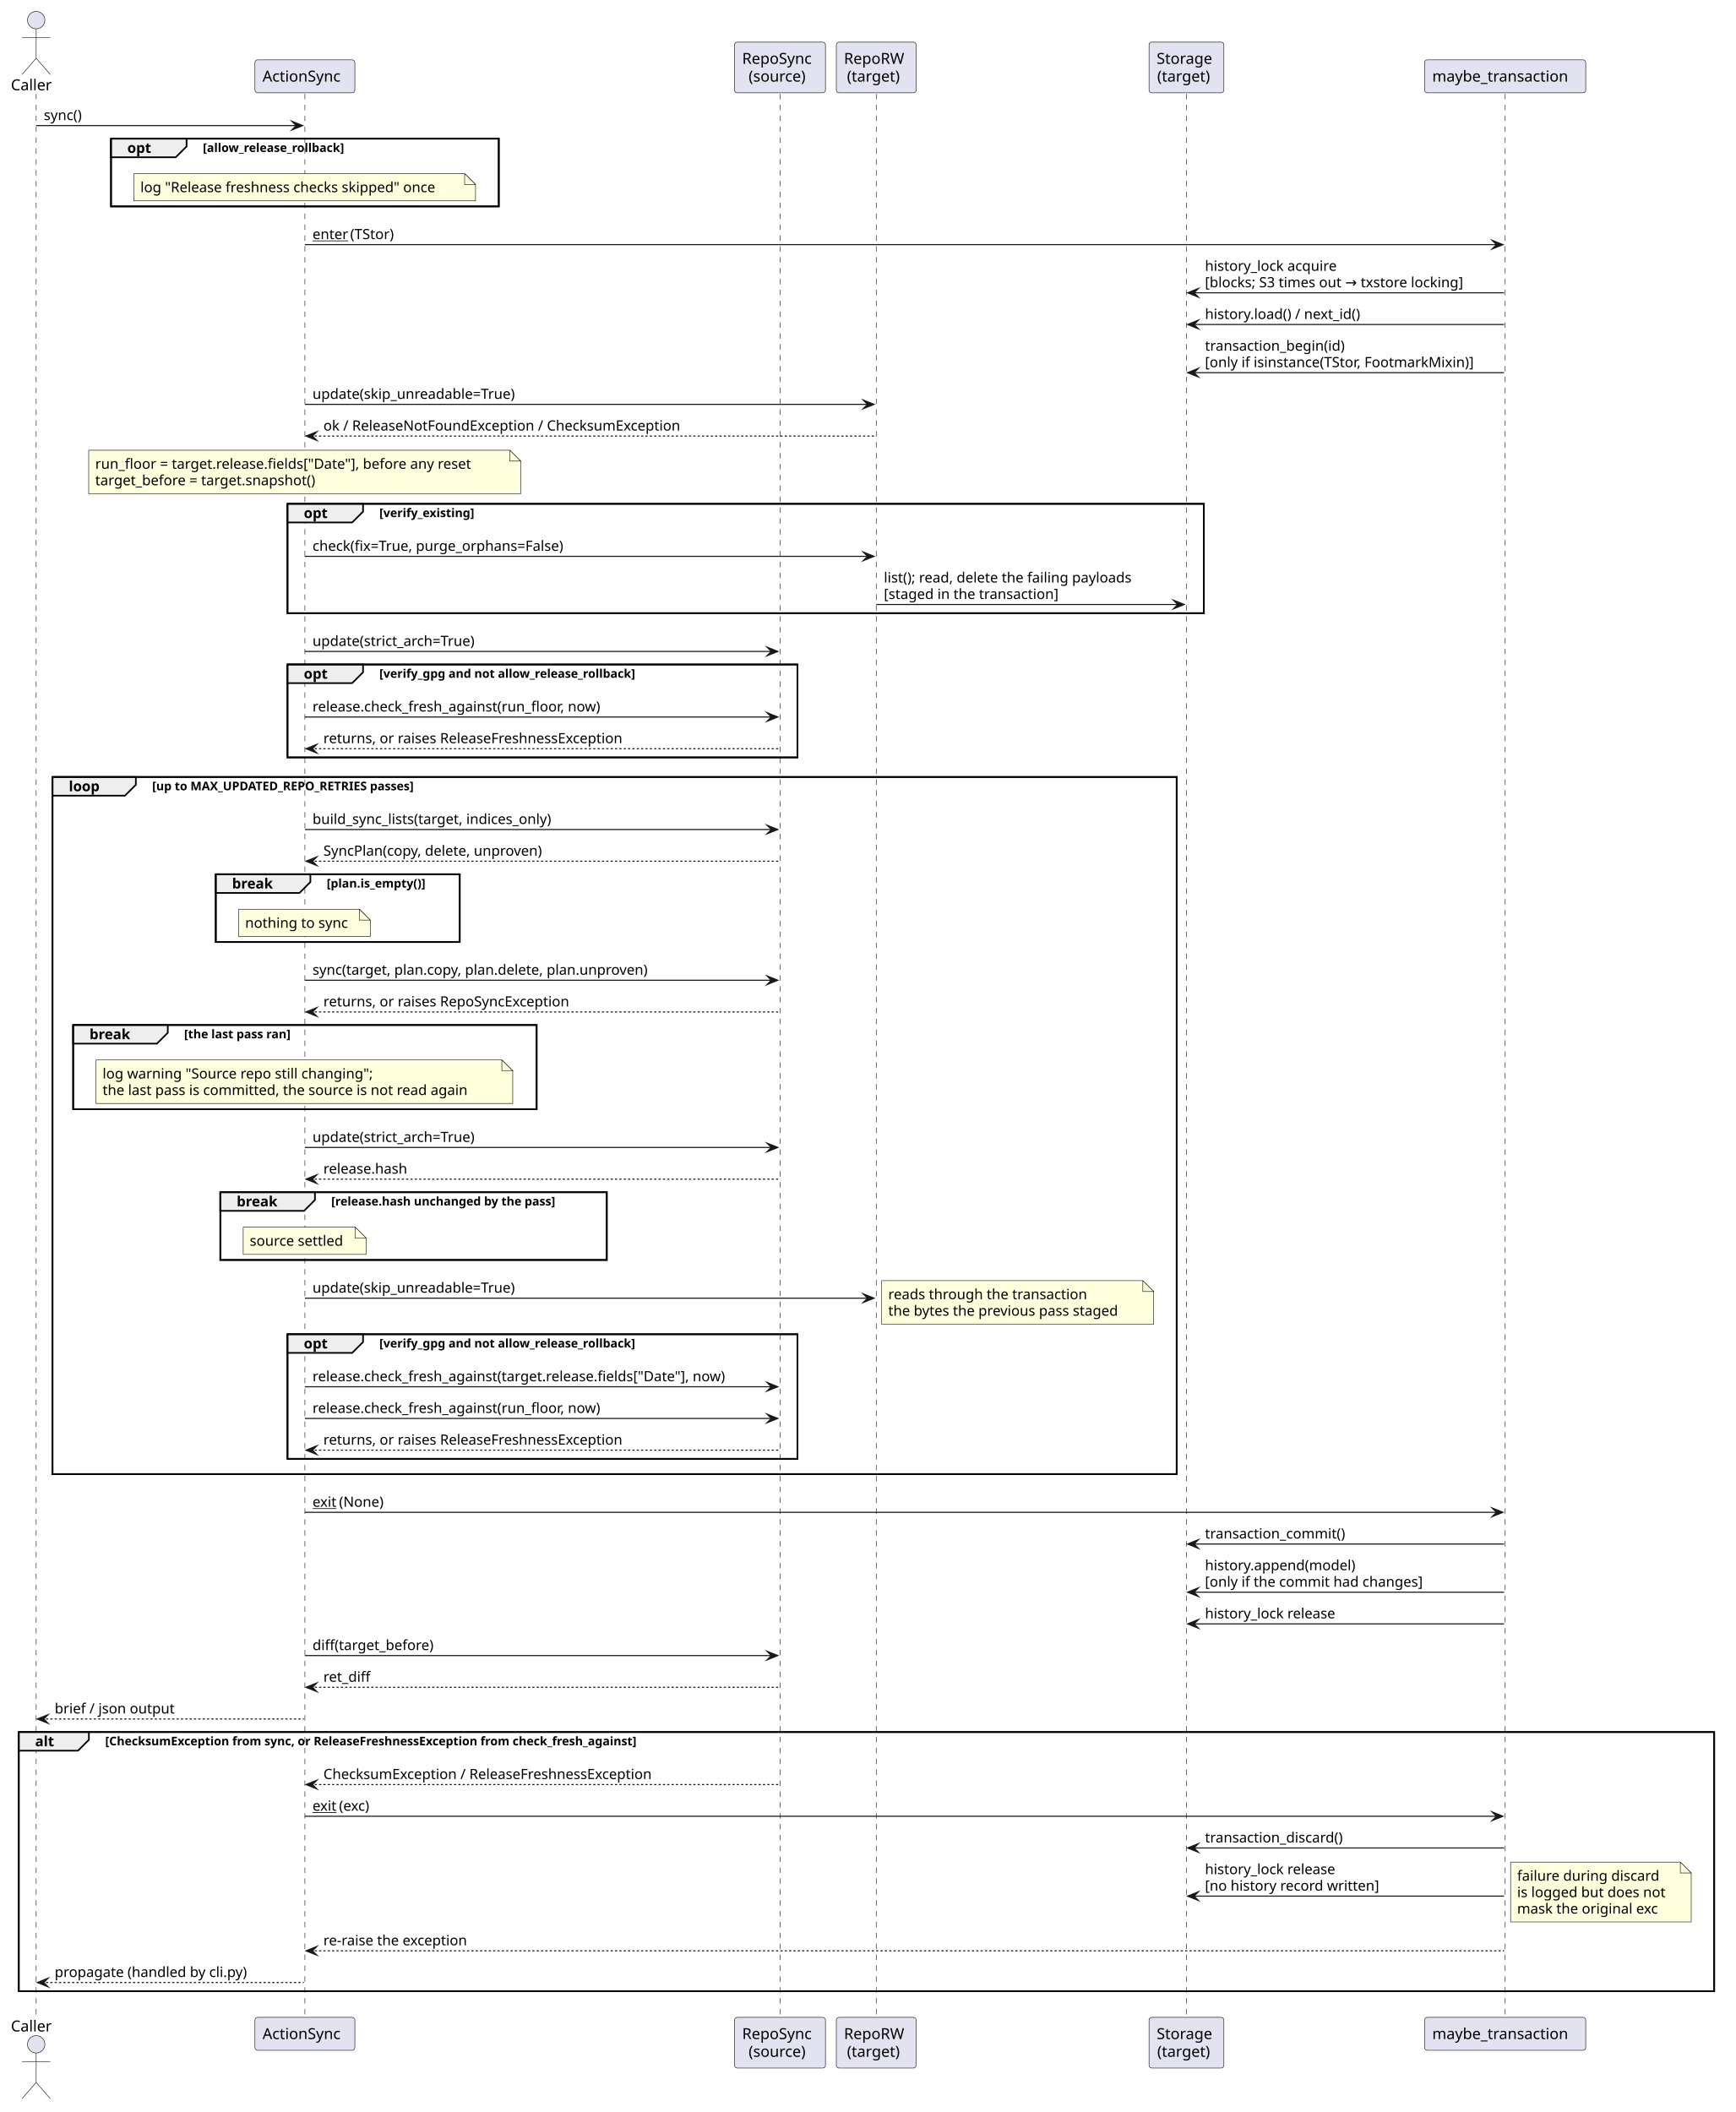
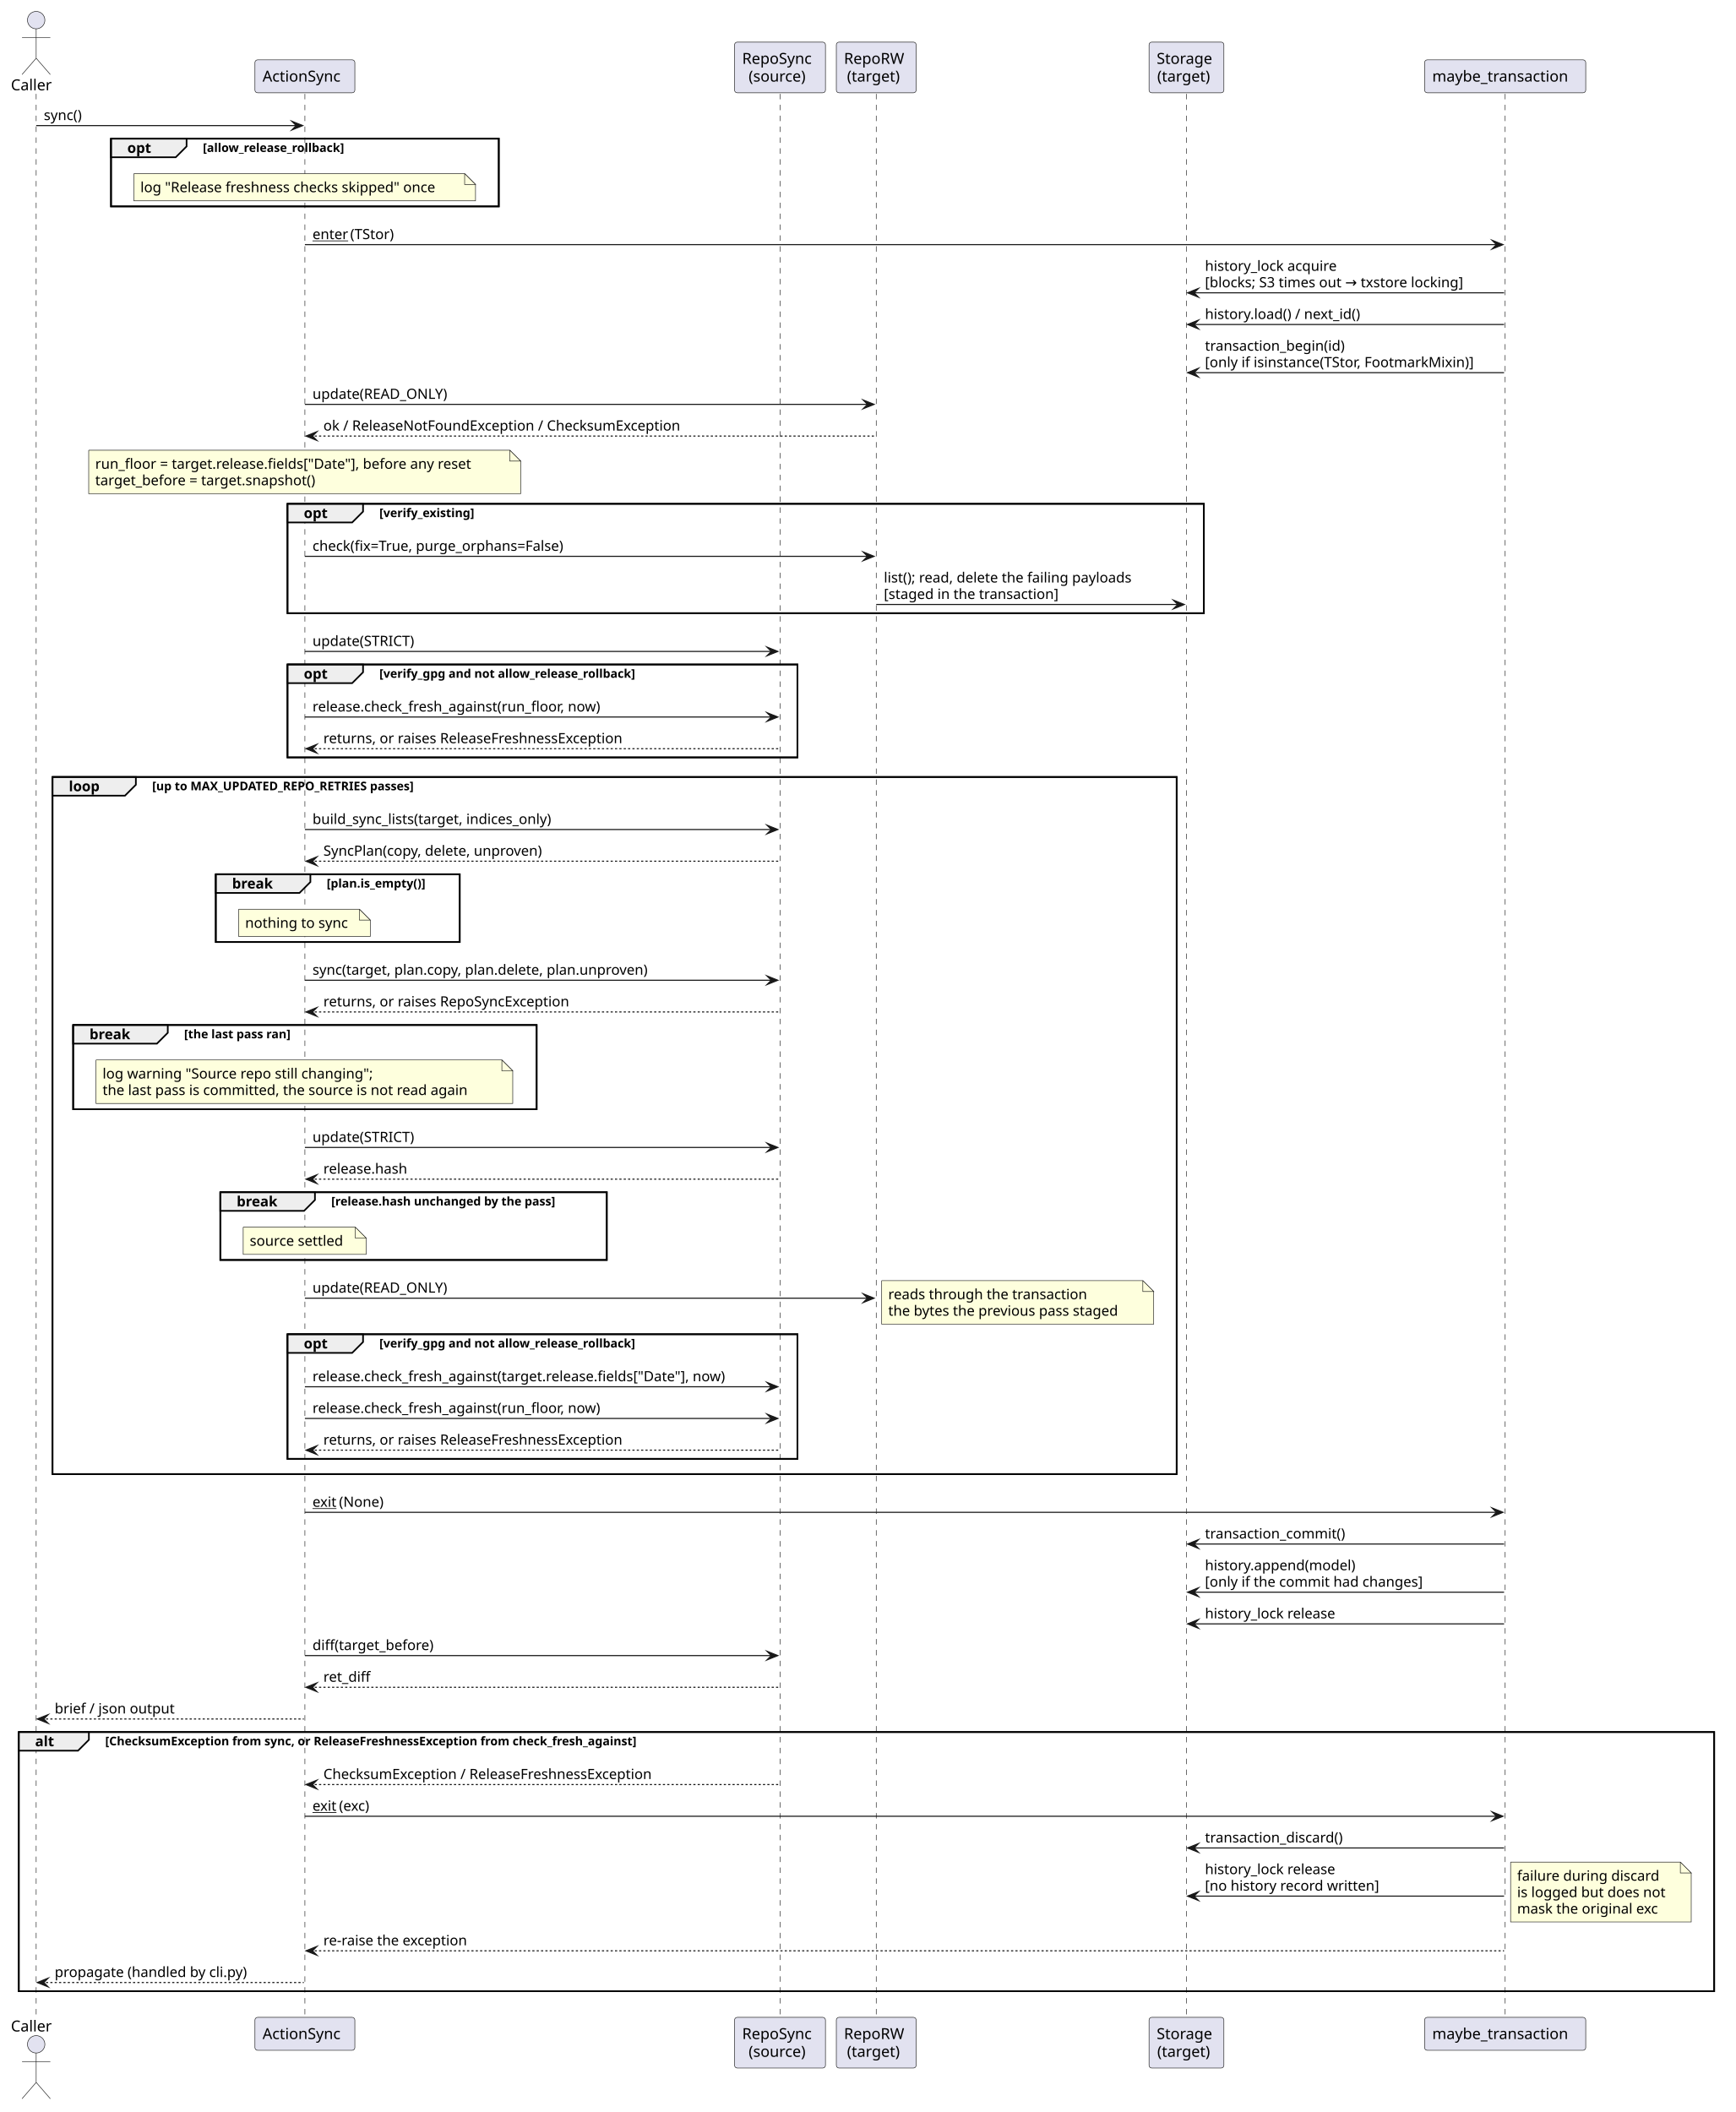
<svg xmlns="http://www.w3.org/2000/svg" version="1.1" data-diagram-type="SEQUENCE" style="width:1595px;height:1941px;background:#FFFFFF;" width="1595px" height="1941px" viewBox="0 0 1595 1941" zoomAndPan="magnify" preserveAspectRatio="none" contentStyleType="text/css">
  <defs />
  <g font-family="sans-serif" lengthAdjust="spacing">
    <rect x="102.033" y="127.43" width="356.37" height="62.266" fill="none" style="stroke:#000;stroke-width:1.5;" />
    <rect x="264.218" y="463.023" width="842.223" height="100.531" fill="none" style="stroke:#000;stroke-width:1.5;" />
    <rect x="264.218" y="610.688" width="468.661" height="85.398" fill="none" style="stroke:#000;stroke-width:1.5;" />
    <rect x="48.251" y="714.086" width="1033.189" height="640.656" fill="none" style="stroke:#000;stroke-width:1.5;" />
    <rect x="198.318" y="803.484" width="224.181" height="62.266" fill="none" style="stroke:#000;stroke-width:1.5;" />
    <rect x="67.251" y="942.016" width="425.934" height="77.398" fill="none" style="stroke:#000;stroke-width:1.5;" />
    <rect x="202.51" y="1095.68" width="355.145" height="62.266" fill="none" style="stroke:#000;stroke-width:1.5;" />
    <rect x="264.218" y="1226.211" width="468.661" height="114.531" fill="none" style="stroke:#000;stroke-width:1.5;" />
    <rect x="17.251" y="1591.805" width="1558.184" height="238.195" fill="none" style="stroke:#000;stroke-width:1.5;" />
    <g class="participant-lifeline" data-qualified-name="Caller" data-entity-uid="part1" id="part1-lifeline" data-source-line="1">
      <g>
        <rect x="29.751" y="86.297" width="8" height="1767.703" fill="#000" fill-opacity="0" />
        <line x1="33.251" y1="86.297" x2="33.251" y2="1854" style="stroke:#181818;stroke-width:0.5;stroke-dasharray:5,5;" />
      </g>
    </g>
    <g class="participant-lifeline" data-qualified-name="ActionSync" data-entity-uid="part2" id="part2-lifeline" data-source-line="2">
      <g>
        <rect x="276.718" y="86.297" width="8" height="1767.703" fill="#000" fill-opacity="0" />
        <line x1="280.218" y1="86.297" x2="280.218" y2="1854" style="stroke:#181818;stroke-width:0.5;stroke-dasharray:5,5;" />
      </g>
    </g>
    <g class="participant-lifeline" data-qualified-name="Src" data-entity-uid="part3" id="part3-lifeline" data-source-line="3">
      <g>
        <rect x="713.379" y="86.297" width="8" height="1767.703" fill="#000" fill-opacity="0" />
        <line x1="716.879" y1="86.297" x2="716.879" y2="1854" style="stroke:#181818;stroke-width:0.5;stroke-dasharray:5,5;" />
      </g>
    </g>
    <g class="participant-lifeline" data-qualified-name="Tgt" data-entity-uid="part4" id="part4-lifeline" data-source-line="4">
      <g>
        <rect x="801.829" y="86.297" width="8" height="1767.703" fill="#000" fill-opacity="0" />
        <line x1="805.329" y1="86.297" x2="805.329" y2="1854" style="stroke:#181818;stroke-width:0.5;stroke-dasharray:5,5;" />
      </g>
    </g>
    <g class="participant-lifeline" data-qualified-name="TStor" data-entity-uid="part5" id="part5-lifeline" data-source-line="5">
      <g>
        <rect x="1086.941" y="86.297" width="8" height="1767.703" fill="#000" fill-opacity="0" />
        <line x1="1090.441" y1="86.297" x2="1090.441" y2="1854" style="stroke:#181818;stroke-width:0.5;stroke-dasharray:5,5;" />
      </g>
    </g>
    <g class="participant-lifeline" data-qualified-name="CM" data-entity-uid="part6" id="part6-lifeline" data-source-line="6">
      <g>
        <rect x="1379.847" y="86.297" width="8" height="1767.703" fill="#000" fill-opacity="0" />
        <line x1="1383.347" y1="86.297" x2="1383.347" y2="1854" style="stroke:#181818;stroke-width:0.5;stroke-dasharray:5,5;" />
      </g>
    </g>
    <g class="participant participant-head" data-qualified-name="Caller" data-entity-uid="part1" id="part1-head" data-source-line="1">
      <text x="10" y="82.995" fill="#000" font-size="14" textLength="40.503">Caller</text>
      <ellipse cx="33.251" cy="18.5" rx="8" ry="8" fill="#E2E2F0" style="stroke:#181818;stroke-width:0.5;" />
      <path d="M33.251,26.5 L33.251,53.5 M20.251,34.5 L46.251,34.5 M33.251,53.5 L20.251,68.5 M33.251,53.5 L46.251,68.5" style="stroke:#181818;stroke-width:0.5;" fill="none" />
    </g>
    <g class="participant participant-head" data-qualified-name="ActionSync" data-entity-uid="part2" id="part2-head" data-source-line="2">
      <rect x="234.301" y="55" width="91.834" height="30.297" fill="#E2E2F0" style="stroke:#181818;stroke-width:0.5;" rx="2.5" ry="2.5" />
      <text x="241.301" y="74.995" fill="#000" font-size="14" textLength="77.834">ActionSync</text>
    </g>
    <g class="participant participant-head" data-qualified-name="Src" data-entity-uid="part3" id="part3-head" data-source-line="3">
      <rect x="675.112" y="38.703" width="83.535" height="46.594" fill="#E2E2F0" style="stroke:#181818;stroke-width:0.5;" rx="2.5" ry="2.5" />
      <text x="682.112" y="58.698" fill="#000" font-size="14" textLength="69.535">RepoSync</text>
      <text x="688.018" y="74.995" fill="#000" font-size="14" textLength="57.723">(source)</text>
    </g>
    <g class="participant participant-head" data-qualified-name="Tgt" data-entity-uid="part4" id="part4-head" data-source-line="4">
      <rect x="768.647" y="38.703" width="73.363" height="46.594" fill="#E2E2F0" style="stroke:#181818;stroke-width:0.5;" rx="2.5" ry="2.5" />
      <text x="775.647" y="58.698" fill="#000" font-size="14" textLength="59.363">RepoRW</text>
      <text x="778.46" y="74.995" fill="#000" font-size="14" textLength="53.737">(target)</text>
    </g>
    <g class="participant participant-head" data-qualified-name="TStor" data-entity-uid="part5" id="part5-head" data-source-line="5">
      <rect x="1056.053" y="38.703" width="68.776" height="46.594" fill="#E2E2F0" style="stroke:#181818;stroke-width:0.5;" rx="2.5" ry="2.5" />
      <text x="1063.053" y="58.698" fill="#000" font-size="14" textLength="54.776">Storage</text>
      <text x="1063.572" y="74.995" fill="#000" font-size="14" textLength="53.737">(target)</text>
    </g>
    <g class="participant participant-head" data-qualified-name="CM" data-entity-uid="part6" id="part6-head" data-source-line="6">
      <rect x="1309.303" y="55" width="148.087" height="30.297" fill="#E2E2F0" style="stroke:#181818;stroke-width:0.5;" rx="2.5" ry="2.5" />
      <text x="1316.303" y="74.995" fill="#000" font-size="14" textLength="134.087">maybe_transaction</text>
    </g>
    <g class="participant participant-tail" data-qualified-name="Caller" data-entity-uid="part1" id="part1-tail" data-source-line="1">
      <text x="10" y="1866.995" fill="#000" font-size="14" textLength="40.503">Caller</text>
      <ellipse cx="33.251" cy="1878.797" rx="8" ry="8" fill="#E2E2F0" style="stroke:#181818;stroke-width:0.5;" />
      <path d="M33.251,1886.797 L33.251,1913.797 M20.251,1894.797 L46.251,1894.797 M33.251,1913.797 L20.251,1928.797 M33.251,1913.797 L46.251,1928.797" style="stroke:#181818;stroke-width:0.5;" fill="none" />
    </g>
    <g class="participant participant-tail" data-qualified-name="ActionSync" data-entity-uid="part2" id="part2-tail" data-source-line="2">
      <rect x="234.301" y="1854" width="91.834" height="30.297" fill="#E2E2F0" style="stroke:#181818;stroke-width:0.5;" rx="2.5" ry="2.5" />
      <text x="241.301" y="1873.995" fill="#000" font-size="14" textLength="77.834">ActionSync</text>
    </g>
    <g class="participant participant-tail" data-qualified-name="Src" data-entity-uid="part3" id="part3-tail" data-source-line="3">
      <rect x="675.112" y="1854" width="83.535" height="46.594" fill="#E2E2F0" style="stroke:#181818;stroke-width:0.5;" rx="2.5" ry="2.5" />
      <text x="682.112" y="1873.995" fill="#000" font-size="14" textLength="69.535">RepoSync</text>
      <text x="688.018" y="1890.292" fill="#000" font-size="14" textLength="57.723">(source)</text>
    </g>
    <g class="participant participant-tail" data-qualified-name="Tgt" data-entity-uid="part4" id="part4-tail" data-source-line="4">
      <rect x="768.647" y="1854" width="73.363" height="46.594" fill="#E2E2F0" style="stroke:#181818;stroke-width:0.5;" rx="2.5" ry="2.5" />
      <text x="775.647" y="1873.995" fill="#000" font-size="14" textLength="59.363">RepoRW</text>
      <text x="778.46" y="1890.292" fill="#000" font-size="14" textLength="53.737">(target)</text>
    </g>
    <g class="participant participant-tail" data-qualified-name="TStor" data-entity-uid="part5" id="part5-tail" data-source-line="5">
      <rect x="1056.053" y="1854" width="68.776" height="46.594" fill="#E2E2F0" style="stroke:#181818;stroke-width:0.5;" rx="2.5" ry="2.5" />
      <text x="1063.053" y="1873.995" fill="#000" font-size="14" textLength="54.776">Storage</text>
      <text x="1063.572" y="1890.292" fill="#000" font-size="14" textLength="53.737">(target)</text>
    </g>
    <g class="participant participant-tail" data-qualified-name="CM" data-entity-uid="part6" id="part6-tail" data-source-line="6">
      <rect x="1309.303" y="1854" width="148.087" height="30.297" fill="#E2E2F0" style="stroke:#181818;stroke-width:0.5;" rx="2.5" ry="2.5" />
      <text x="1316.303" y="1873.995" fill="#000" font-size="14" textLength="134.087">maybe_transaction</text>
    </g>
    <g class="message" data-entity-1="part1" data-entity-2="part2" id="msg1" data-source-line="8">
      <polygon points="268.218,111.43,278.218,115.43,268.218,119.43,272.218,115.43" fill="#181818" style="stroke:#181818;stroke-width:1;stroke-linejoin:miter;stroke-miterlimit:10;" />
      <line x1="33.251" y1="115.43" x2="274.218" y2="115.43" style="stroke:#181818;stroke-width:1;" />
      <text x="40.251" y="110.364" fill="#000" font-size="13" textLength="39.997">sync()</text>
    </g>
    <path d="M102.033,127.43 L171.485,127.43 L171.485,134.563 L161.485,144.563 L102.033,144.563 L102.033,127.43" style="stroke:#000;stroke-width:1.5;" fill="#EEE" />
    <rect x="102.033" y="127.43" width="356.37" height="62.266" fill="none" style="stroke:#000;stroke-width:1.5;" />
    <text x="117.033" y="140.497" fill="#000" font-size="13" textLength="24.451" font-weight="700">opt</text>
    <text x="186.485" y="139.64" fill="#000" font-size="11" textLength="148.94" font-weight="700">[allow_release_rollback]</text>
    <path d="M123.033,159.563 L123.033,184.563 L437.033,184.563 L437.033,169.563 L427.033,159.563 L123.033,159.563" style="stroke:#181818;stroke-width:0.5;" fill="#FEFFDD" />
    <path d="M427.033,159.563 L427.033,169.563 L437.033,169.563 L427.033,159.563" style="stroke:#181818;stroke-width:0.5;" fill="#FEFFDD" />
    <text x="129.033" y="176.629" fill="#000" font-size="13" textLength="293.37">log "Release freshness checks skipped" once</text>
    <g class="message" data-entity-1="part2" data-entity-2="part6" id="msg2" data-source-line="14">
      <polygon points="1371.347,220.828,1381.347,224.828,1371.347,228.828,1375.347,224.828" fill="#181818" style="stroke:#181818;stroke-width:1;stroke-linejoin:miter;stroke-miterlimit:10;" />
      <line x1="280.218" y1="224.828" x2="1377.347" y2="224.828" style="stroke:#181818;stroke-width:1;" />
      <text x="287.218" y="219.762" fill="#000" font-size="13" textLength="34.677" text-decoration="underline">enter</text>
      <text x="321.896" y="219.762" fill="#000" font-size="13" textLength="44.732">(TStor)</text>
    </g>
    <g class="message" data-entity-1="part6" data-entity-2="part5" id="msg3" data-source-line="15">
      <polygon points="1101.441,265.094,1091.441,269.094,1101.441,273.094,1097.441,269.094" fill="#181818" style="stroke:#181818;stroke-width:1;stroke-linejoin:miter;stroke-miterlimit:10;" />
      <line x1="1095.441" y1="269.094" x2="1382.347" y2="269.094" style="stroke:#181818;stroke-width:1;" />
      <text x="1107.441" y="248.895" fill="#000" font-size="13" textLength="130.146">history_lock acquire</text>
      <text x="1107.441" y="264.028" fill="#000" font-size="13" textLength="257.734">[blocks; S3 times out → txstore locking]</text>
    </g>
    <g class="message" data-entity-1="part6" data-entity-2="part5" id="msg4" data-source-line="16">
      <polygon points="1101.441,294.227,1091.441,298.227,1101.441,302.227,1097.441,298.227" fill="#181818" style="stroke:#181818;stroke-width:1;stroke-linejoin:miter;stroke-miterlimit:10;" />
      <line x1="1095.441" y1="298.227" x2="1382.347" y2="298.227" style="stroke:#181818;stroke-width:1;" />
      <text x="1107.441" y="293.161" fill="#000" font-size="13" textLength="156.952">history.load() / next_id()</text>
    </g>
    <g class="message" data-entity-1="part6" data-entity-2="part5" id="msg5" data-source-line="17">
      <polygon points="1101.441,338.492,1091.441,342.492,1101.441,346.492,1097.441,342.492" fill="#181818" style="stroke:#181818;stroke-width:1;stroke-linejoin:miter;stroke-miterlimit:10;" />
      <line x1="1095.441" y1="342.492" x2="1382.347" y2="342.492" style="stroke:#181818;stroke-width:1;" />
      <text x="1107.441" y="322.293" fill="#000" font-size="13" textLength="138.296">transaction_begin(id)</text>
      <text x="1107.441" y="337.426" fill="#000" font-size="13" textLength="268.906">[only if isinstance(TStor, FootmarkMixin)]</text>
    </g>
    <g class="message" data-entity-1="part2" data-entity-2="part4" id="msg6" data-source-line="19">
      <polygon points="793.329,367.625,803.329,371.625,793.329,375.625,797.329,371.625" fill="#181818" style="stroke:#181818;stroke-width:1;stroke-linejoin:miter;stroke-miterlimit:10;" />
      <line x1="280.218" y1="371.625" x2="799.329" y2="371.625" style="stroke:#181818;stroke-width:1;" />
-       <text x="287.218" y="366.559" fill="#000" font-size="13" textLength="202.896">update(skip_unreadable=True)</text>
+       <text x="287.218" y="366.559" fill="#000" font-size="13" textLength="133.739">update(READ_ONLY)</text>
    </g>
    <g class="message" data-entity-1="part4" data-entity-2="part2" id="msg7" data-source-line="20">
      <polygon points="291.218,396.758,281.218,400.758,291.218,404.758,287.218,400.758" fill="#181818" style="stroke:#181818;stroke-width:1;stroke-linejoin:miter;stroke-miterlimit:10;" />
      <line x1="285.218" y1="400.758" x2="804.329" y2="400.758" style="stroke:#181818;stroke-width:1;stroke-dasharray:2,2;" />
      <text x="297.218" y="395.692" fill="#000" font-size="13" textLength="351.165">ok / ReleaseNotFoundException / ChecksumException</text>
    </g>
    <path d="M81.523,413.758 L81.523,453.758 L478.523,453.758 L478.523,423.758 L468.523,413.758 L81.523,413.758" style="stroke:#181818;stroke-width:0.5;" fill="#FEFFDD" />
    <path d="M468.523,413.758 L468.523,423.758 L478.523,423.758 L468.523,413.758" style="stroke:#181818;stroke-width:0.5;" fill="#FEFFDD" />
    <text x="87.523" y="430.825" fill="#000" font-size="13" textLength="376.391">run_floor = target.release.fields["Date"], before any reset</text>
    <text x="87.523" y="445.958" fill="#000" font-size="13" textLength="220.86">target_before = target.snapshot()</text>
    <path d="M264.218,463.023 L333.669,463.023 L333.669,470.156 L323.669,480.156 L264.218,480.156 L264.218,463.023" style="stroke:#000;stroke-width:1.5;" fill="#EEE" />
    <rect x="264.218" y="463.023" width="842.223" height="100.531" fill="none" style="stroke:#000;stroke-width:1.5;" />
    <text x="279.218" y="476.09" fill="#000" font-size="13" textLength="24.451" font-weight="700">opt</text>
    <text x="348.669" y="475.234" fill="#000" font-size="11" textLength="100.944" font-weight="700">[verify_existing]</text>
    <g class="message" data-entity-1="part2" data-entity-2="part4" id="msg8" data-source-line="24">
      <polygon points="793.329,507.289,803.329,511.289,793.329,515.289,797.329,511.289" fill="#181818" style="stroke:#181818;stroke-width:1;stroke-linejoin:miter;stroke-miterlimit:10;" />
      <line x1="280.218" y1="511.289" x2="799.329" y2="511.289" style="stroke:#181818;stroke-width:1;" />
      <text x="287.218" y="506.223" fill="#000" font-size="13" textLength="254.839">check(fix=True, purge_orphans=False)</text>
    </g>
    <g class="message" data-entity-1="part4" data-entity-2="part5" id="msg9" data-source-line="25">
      <polygon points="1078.441,551.555,1088.441,555.555,1078.441,559.555,1082.441,555.555" fill="#181818" style="stroke:#181818;stroke-width:1;stroke-linejoin:miter;stroke-miterlimit:10;" />
      <line x1="805.329" y1="555.555" x2="1084.441" y2="555.555" style="stroke:#181818;stroke-width:1;" />
      <text x="812.329" y="535.356" fill="#000" font-size="13" textLength="248.6">list(); read, delete the failing payloads</text>
      <text x="812.329" y="550.489" fill="#000" font-size="13" textLength="173.5">[staged in the transaction]</text>
    </g>
    <g class="message" data-entity-1="part2" data-entity-2="part3" id="msg10" data-source-line="28">
      <polygon points="704.879,594.688,714.879,598.688,704.879,602.688,708.879,598.688" fill="#181818" style="stroke:#181818;stroke-width:1;stroke-linejoin:miter;stroke-miterlimit:10;" />
      <line x1="280.218" y1="598.688" x2="710.879" y2="598.688" style="stroke:#181818;stroke-width:1;" />
-       <text x="287.218" y="593.622" fill="#000" font-size="13" textLength="164.633">update(strict_arch=True)</text>
+       <text x="287.218" y="593.622" fill="#000" font-size="13" textLength="102.026">update(STRICT)</text>
    </g>
    <path d="M264.218,610.688 L333.669,610.688 L333.669,617.82 L323.669,627.82 L264.218,627.82 L264.218,610.688" style="stroke:#000;stroke-width:1.5;" fill="#EEE" />
    <rect x="264.218" y="610.688" width="468.661" height="85.398" fill="none" style="stroke:#000;stroke-width:1.5;" />
    <text x="279.218" y="623.754" fill="#000" font-size="13" textLength="24.451" font-weight="700">opt</text>
    <text x="348.669" y="622.898" fill="#000" font-size="11" textLength="269.108" font-weight="700">[verify_gpg and not allow_release_rollback]</text>
    <g class="message" data-entity-1="part2" data-entity-2="part3" id="msg11" data-source-line="30">
      <polygon points="704.879,654.953,714.879,658.953,704.879,662.953,708.879,658.953" fill="#181818" style="stroke:#181818;stroke-width:1;stroke-linejoin:miter;stroke-miterlimit:10;" />
      <line x1="280.218" y1="658.953" x2="710.879" y2="658.953" style="stroke:#181818;stroke-width:1;" />
      <text x="287.218" y="653.887" fill="#000" font-size="13" textLength="286.717">release.check_fresh_against(run_floor, now)</text>
    </g>
    <g class="message" data-entity-1="part3" data-entity-2="part2" id="msg12" data-source-line="31">
      <polygon points="291.218,684.086,281.218,688.086,291.218,692.086,287.218,688.086" fill="#181818" style="stroke:#181818;stroke-width:1;stroke-linejoin:miter;stroke-miterlimit:10;" />
      <line x1="285.218" y1="688.086" x2="715.879" y2="688.086" style="stroke:#181818;stroke-width:1;stroke-dasharray:2,2;" />
      <text x="297.218" y="683.02" fill="#000" font-size="13" textLength="296.531">returns, or raises ReleaseFreshnessException</text>
    </g>
    <path d="M48.251,714.086 L124.875,714.086 L124.875,721.219 L114.875,731.219 L48.251,731.219 L48.251,714.086" style="stroke:#000;stroke-width:1.5;" fill="#EEE" />
    <rect x="48.251" y="714.086" width="1033.189" height="640.656" fill="none" style="stroke:#000;stroke-width:1.5;" />
    <text x="63.251" y="727.153" fill="#000" font-size="13" textLength="31.624" font-weight="700">loop</text>
    <text x="139.875" y="726.296" fill="#000" font-size="11" textLength="280.575" font-weight="700">[up to MAX_UPDATED_REPO_RETRIES passes]</text>
    <g class="message" data-entity-1="part2" data-entity-2="part3" id="msg13" data-source-line="35">
      <polygon points="704.879,758.352,714.879,762.352,704.879,766.352,708.879,762.352" fill="#181818" style="stroke:#181818;stroke-width:1;stroke-linejoin:miter;stroke-miterlimit:10;" />
      <line x1="280.218" y1="762.352" x2="710.879" y2="762.352" style="stroke:#181818;stroke-width:1;" />
      <text x="287.218" y="757.286" fill="#000" font-size="13" textLength="238.481">build_sync_lists(target, indices_only)</text>
    </g>
    <g class="message" data-entity-1="part3" data-entity-2="part2" id="msg14" data-source-line="36">
      <polygon points="291.218,787.484,281.218,791.484,291.218,795.484,287.218,791.484" fill="#181818" style="stroke:#181818;stroke-width:1;stroke-linejoin:miter;stroke-miterlimit:10;" />
      <line x1="285.218" y1="791.484" x2="715.879" y2="791.484" style="stroke:#181818;stroke-width:1;stroke-dasharray:2,2;" />
      <text x="297.218" y="786.418" fill="#000" font-size="13" textLength="219.623">SyncPlan(copy, delete, unproven)</text>
    </g>
    <path d="M198.318,803.484 L285.27,803.484 L285.27,810.617 L275.27,820.617 L198.318,820.617 L198.318,803.484" style="stroke:#000;stroke-width:1.5;" fill="#EEE" />
    <rect x="198.318" y="803.484" width="224.181" height="62.266" fill="none" style="stroke:#000;stroke-width:1.5;" />
    <text x="213.318" y="816.551" fill="#000" font-size="13" textLength="41.952" font-weight="700">break</text>
    <text x="300.27" y="815.695" fill="#000" font-size="11" textLength="106.229" font-weight="700">[plan.is_empty()]</text>
    <path d="M219.318,835.617 L219.318,860.617 L340.318,860.617 L340.318,845.617 L330.318,835.617 L219.318,835.617" style="stroke:#181818;stroke-width:0.5;" fill="#FEFFDD" />
    <path d="M330.318,835.617 L330.318,845.617 L340.318,845.617 L330.318,835.617" style="stroke:#181818;stroke-width:0.5;" fill="#FEFFDD" />
    <text x="225.318" y="852.684" fill="#000" font-size="13" textLength="100.801">nothing to sync</text>
    <g class="message" data-entity-1="part2" data-entity-2="part3" id="msg15" data-source-line="41">
      <polygon points="704.879,896.883,714.879,900.883,704.879,904.883,708.879,900.883" fill="#181818" style="stroke:#181818;stroke-width:1;stroke-linejoin:miter;stroke-miterlimit:10;" />
      <line x1="280.218" y1="900.883" x2="710.879" y2="900.883" style="stroke:#181818;stroke-width:1;" />
      <text x="287.218" y="895.817" fill="#000" font-size="13" textLength="335.112">sync(target, plan.copy, plan.delete, plan.unproven)</text>
    </g>
    <g class="message" data-entity-1="part3" data-entity-2="part2" id="msg16" data-source-line="42">
      <polygon points="291.218,926.016,281.218,930.016,291.218,934.016,287.218,930.016" fill="#181818" style="stroke:#181818;stroke-width:1;stroke-linejoin:miter;stroke-miterlimit:10;" />
      <line x1="285.218" y1="930.016" x2="715.879" y2="930.016" style="stroke:#181818;stroke-width:1;stroke-dasharray:2,2;" />
      <text x="297.218" y="924.95" fill="#000" font-size="13" textLength="244.105">returns, or raises RepoSyncException</text>
    </g>
    <path d="M67.251,942.016 L154.203,942.016 L154.203,949.148 L144.203,959.148 L67.251,959.148 L67.251,942.016" style="stroke:#000;stroke-width:1.5;" fill="#EEE" />
    <rect x="67.251" y="942.016" width="425.934" height="77.398" fill="none" style="stroke:#000;stroke-width:1.5;" />
    <text x="82.251" y="955.083" fill="#000" font-size="13" textLength="41.952" font-weight="700">break</text>
    <text x="169.203" y="954.226" fill="#000" font-size="11" textLength="114.163" font-weight="700">[the last pass ran]</text>
    <path d="M88.251,974.148 L88.251,1014.148 L471.251,1014.148 L471.251,984.148 L461.251,974.148 L88.251,974.148" style="stroke:#181818;stroke-width:0.5;" fill="#FEFFDD" />
    <path d="M461.251,974.148 L461.251,984.148 L471.251,984.148 L461.251,974.148" style="stroke:#181818;stroke-width:0.5;" fill="#FEFFDD" />
    <text x="94.251" y="991.215" fill="#000" font-size="13" textLength="266.24">log warning "Source repo still changing";</text>
    <text x="94.251" y="1006.348" fill="#000" font-size="13" textLength="362.934">the last pass is committed, the source is not read again</text>
    <g class="message" data-entity-1="part2" data-entity-2="part3" id="msg17" data-source-line="47">
      <polygon points="704.879,1050.547,714.879,1054.547,704.879,1058.547,708.879,1054.547" fill="#181818" style="stroke:#181818;stroke-width:1;stroke-linejoin:miter;stroke-miterlimit:10;" />
      <line x1="280.218" y1="1054.547" x2="710.879" y2="1054.547" style="stroke:#181818;stroke-width:1;" />
-       <text x="287.218" y="1049.481" fill="#000" font-size="13" textLength="164.633">update(strict_arch=True)</text>
+       <text x="287.218" y="1049.481" fill="#000" font-size="13" textLength="102.026">update(STRICT)</text>
    </g>
    <g class="message" data-entity-1="part3" data-entity-2="part2" id="msg18" data-source-line="48">
      <polygon points="291.218,1079.68,281.218,1083.68,291.218,1087.68,287.218,1083.68" fill="#181818" style="stroke:#181818;stroke-width:1;stroke-linejoin:miter;stroke-miterlimit:10;" />
      <line x1="285.218" y1="1083.68" x2="715.879" y2="1083.68" style="stroke:#181818;stroke-width:1;stroke-dasharray:2,2;" />
      <text x="297.218" y="1078.614" fill="#000" font-size="13" textLength="83.04">release.hash</text>
    </g>
    <path d="M202.51,1095.68 L289.462,1095.68 L289.462,1102.813 L279.462,1112.813 L202.51,1112.813 L202.51,1095.68" style="stroke:#000;stroke-width:1.5;" fill="#EEE" />
    <rect x="202.51" y="1095.68" width="355.145" height="62.266" fill="none" style="stroke:#000;stroke-width:1.5;" />
    <text x="217.51" y="1108.747" fill="#000" font-size="13" textLength="41.952" font-weight="700">break</text>
    <text x="304.462" y="1107.89" fill="#000" font-size="11" textLength="237.193" font-weight="700">[release.hash unchanged by the pass]</text>
    <path d="M223.51,1127.813 L223.51,1152.813 L336.51,1152.813 L336.51,1137.813 L326.51,1127.813 L223.51,1127.813" style="stroke:#181818;stroke-width:0.5;" fill="#FEFFDD" />
    <path d="M326.51,1127.813 L326.51,1137.813 L336.51,1137.813 L326.51,1127.813" style="stroke:#181818;stroke-width:0.5;" fill="#FEFFDD" />
    <text x="229.51" y="1144.879" fill="#000" font-size="13" textLength="92.416">source settled</text>
    <g class="message" data-entity-1="part2" data-entity-2="part4" id="msg19" data-source-line="53">
      <polygon points="793.329,1189.078,803.329,1193.078,793.329,1197.078,797.329,1193.078" fill="#181818" style="stroke:#181818;stroke-width:1;stroke-linejoin:miter;stroke-miterlimit:10;" />
      <line x1="280.218" y1="1193.078" x2="799.329" y2="1193.078" style="stroke:#181818;stroke-width:1;" />
-       <text x="287.218" y="1188.012" fill="#000" font-size="13" textLength="202.896">update(skip_unreadable=True)</text>
+       <text x="287.218" y="1188.012" fill="#000" font-size="13" textLength="133.739">update(READ_ONLY)</text>
    </g>
    <path d="M810.329,1176.945 L810.329,1216.945 L1060.329,1216.945 L1060.329,1186.945 L1050.329,1176.945 L810.329,1176.945" style="stroke:#181818;stroke-width:0.5;" fill="#FEFFDD" />
    <path d="M1050.329,1176.945 L1050.329,1186.945 L1060.329,1186.945 L1050.329,1176.945" style="stroke:#181818;stroke-width:0.5;" fill="#FEFFDD" />
    <text x="816.329" y="1194.012" fill="#000" font-size="13" textLength="194.867">reads through the transaction</text>
    <text x="816.329" y="1209.145" fill="#000" font-size="13" textLength="229.112">the bytes the previous pass staged</text>
    <path d="M264.218,1226.211 L333.669,1226.211 L333.669,1233.344 L323.669,1243.344 L264.218,1243.344 L264.218,1226.211" style="stroke:#000;stroke-width:1.5;" fill="#EEE" />
    <rect x="264.218" y="1226.211" width="468.661" height="114.531" fill="none" style="stroke:#000;stroke-width:1.5;" />
    <text x="279.218" y="1239.278" fill="#000" font-size="13" textLength="24.451" font-weight="700">opt</text>
    <text x="348.669" y="1238.421" fill="#000" font-size="11" textLength="269.108" font-weight="700">[verify_gpg and not allow_release_rollback]</text>
    <g class="message" data-entity-1="part2" data-entity-2="part3" id="msg20" data-source-line="56">
      <polygon points="704.879,1270.477,714.879,1274.477,704.879,1278.477,708.879,1274.477" fill="#181818" style="stroke:#181818;stroke-width:1;stroke-linejoin:miter;stroke-miterlimit:10;" />
      <line x1="280.218" y1="1274.477" x2="710.879" y2="1274.477" style="stroke:#181818;stroke-width:1;" />
      <text x="287.218" y="1269.411" fill="#000" font-size="13" textLength="412.661">release.check_fresh_against(target.release.fields["Date"], now)</text>
    </g>
    <g class="message" data-entity-1="part2" data-entity-2="part3" id="msg21" data-source-line="57">
      <polygon points="704.879,1299.609,714.879,1303.609,704.879,1307.609,708.879,1303.609" fill="#181818" style="stroke:#181818;stroke-width:1;stroke-linejoin:miter;stroke-miterlimit:10;" />
      <line x1="280.218" y1="1303.609" x2="710.879" y2="1303.609" style="stroke:#181818;stroke-width:1;" />
      <text x="287.218" y="1298.543" fill="#000" font-size="13" textLength="286.717">release.check_fresh_against(run_floor, now)</text>
    </g>
    <g class="message" data-entity-1="part3" data-entity-2="part2" id="msg22" data-source-line="58">
      <polygon points="291.218,1328.742,281.218,1332.742,291.218,1336.742,287.218,1332.742" fill="#181818" style="stroke:#181818;stroke-width:1;stroke-linejoin:miter;stroke-miterlimit:10;" />
      <line x1="285.218" y1="1332.742" x2="715.879" y2="1332.742" style="stroke:#181818;stroke-width:1;stroke-dasharray:2,2;" />
      <text x="297.218" y="1327.676" fill="#000" font-size="13" textLength="296.531">returns, or raises ReleaseFreshnessException</text>
    </g>
    <g class="message" data-entity-1="part2" data-entity-2="part6" id="msg23" data-source-line="62">
      <polygon points="1371.347,1385.875,1381.347,1389.875,1371.347,1393.875,1375.347,1389.875" fill="#181818" style="stroke:#181818;stroke-width:1;stroke-linejoin:miter;stroke-miterlimit:10;" />
      <line x1="280.218" y1="1389.875" x2="1377.347" y2="1389.875" style="stroke:#181818;stroke-width:1;" />
      <text x="287.218" y="1384.809" fill="#000" font-size="13" textLength="24.4" text-decoration="underline">exit</text>
      <text x="311.619" y="1384.809" fill="#000" font-size="13" textLength="44.059">(None)</text>
    </g>
    <g class="message" data-entity-1="part6" data-entity-2="part5" id="msg24" data-source-line="63">
      <polygon points="1101.441,1415.008,1091.441,1419.008,1101.441,1423.008,1097.441,1419.008" fill="#181818" style="stroke:#181818;stroke-width:1;stroke-linejoin:miter;stroke-miterlimit:10;" />
      <line x1="1095.441" y1="1419.008" x2="1382.347" y2="1419.008" style="stroke:#181818;stroke-width:1;" />
      <text x="1107.441" y="1413.942" fill="#000" font-size="13" textLength="139.217">transaction_commit()</text>
    </g>
    <g class="message" data-entity-1="part6" data-entity-2="part5" id="msg25" data-source-line="64">
      <polygon points="1101.441,1459.273,1091.441,1463.273,1101.441,1467.273,1097.441,1463.273" fill="#181818" style="stroke:#181818;stroke-width:1;stroke-linejoin:miter;stroke-miterlimit:10;" />
      <line x1="1095.441" y1="1463.273" x2="1382.347" y2="1463.273" style="stroke:#181818;stroke-width:1;" />
      <text x="1107.441" y="1443.075" fill="#000" font-size="13" textLength="148.427">history.append(model)</text>
      <text x="1107.441" y="1458.208" fill="#000" font-size="13" textLength="216.036">[only if the commit had changes]</text>
    </g>
    <g class="message" data-entity-1="part6" data-entity-2="part5" id="msg26" data-source-line="65">
      <polygon points="1101.441,1488.406,1091.441,1492.406,1101.441,1496.406,1097.441,1492.406" fill="#181818" style="stroke:#181818;stroke-width:1;stroke-linejoin:miter;stroke-miterlimit:10;" />
      <line x1="1095.441" y1="1492.406" x2="1382.347" y2="1492.406" style="stroke:#181818;stroke-width:1;" />
      <text x="1107.441" y="1487.34" fill="#000" font-size="13" textLength="129.276">history_lock release</text>
    </g>
    <g class="message" data-entity-1="part2" data-entity-2="part3" id="msg27" data-source-line="67">
      <polygon points="704.879,1517.539,714.879,1521.539,704.879,1525.539,708.879,1521.539" fill="#181818" style="stroke:#181818;stroke-width:1;stroke-linejoin:miter;stroke-miterlimit:10;" />
      <line x1="280.218" y1="1521.539" x2="710.879" y2="1521.539" style="stroke:#181818;stroke-width:1;" />
      <text x="287.218" y="1516.473" fill="#000" font-size="13" textLength="119.539">diff(target_before)</text>
    </g>
    <g class="message" data-entity-1="part3" data-entity-2="part2" id="msg28" data-source-line="68">
      <polygon points="291.218,1546.672,281.218,1550.672,291.218,1554.672,287.218,1550.672" fill="#181818" style="stroke:#181818;stroke-width:1;stroke-linejoin:miter;stroke-miterlimit:10;" />
      <line x1="285.218" y1="1550.672" x2="715.879" y2="1550.672" style="stroke:#181818;stroke-width:1;stroke-dasharray:2,2;" />
      <text x="297.218" y="1545.606" fill="#000" font-size="13" textLength="45.957">ret_diff</text>
    </g>
    <g class="message" data-entity-1="part2" data-entity-2="part1" id="msg29" data-source-line="69">
      <polygon points="44.251,1575.805,34.251,1579.805,44.251,1583.805,40.251,1579.805" fill="#181818" style="stroke:#181818;stroke-width:1;stroke-linejoin:miter;stroke-miterlimit:10;" />
      <line x1="38.251" y1="1579.805" x2="279.218" y2="1579.805" style="stroke:#181818;stroke-width:1;stroke-dasharray:2,2;" />
      <text x="50.251" y="1574.739" fill="#000" font-size="13" textLength="116.016">brief / json output</text>
    </g>
    <path d="M17.251,1591.805 L81.694,1591.805 L81.694,1598.938 L71.694,1608.938 L17.251,1608.938 L17.251,1591.805" style="stroke:#000;stroke-width:1.5;" fill="#EEE" />
    <rect x="17.251" y="1591.805" width="1558.184" height="238.195" fill="none" style="stroke:#000;stroke-width:1.5;" />
    <text x="32.251" y="1604.872" fill="#000" font-size="13" textLength="19.443" font-weight="700">alt</text>
    <text x="96.694" y="1604.015" fill="#000" font-size="11" textLength="558.105" font-weight="700">[ChecksumException from sync, or ReleaseFreshnessException from check_fresh_against]</text>
    <g class="message" data-entity-1="part3" data-entity-2="part2" id="msg30" data-source-line="72">
      <polygon points="291.218,1636.07,281.218,1640.07,291.218,1644.07,287.218,1640.07" fill="#181818" style="stroke:#181818;stroke-width:1;stroke-linejoin:miter;stroke-miterlimit:10;" />
      <line x1="285.218" y1="1640.07" x2="715.879" y2="1640.07" style="stroke:#181818;stroke-width:1;stroke-dasharray:2,2;" />
      <text x="297.218" y="1635.004" fill="#000" font-size="13" textLength="325.717">ChecksumException / ReleaseFreshnessException</text>
    </g>
    <g class="message" data-entity-1="part2" data-entity-2="part6" id="msg31" data-source-line="73">
      <polygon points="1371.347,1665.203,1381.347,1669.203,1371.347,1673.203,1375.347,1669.203" fill="#181818" style="stroke:#181818;stroke-width:1;stroke-linejoin:miter;stroke-miterlimit:10;" />
      <line x1="280.218" y1="1669.203" x2="1377.347" y2="1669.203" style="stroke:#181818;stroke-width:1;" />
      <text x="287.218" y="1664.137" fill="#000" font-size="13" textLength="24.4" text-decoration="underline">exit</text>
      <text x="311.619" y="1664.137" fill="#000" font-size="13" textLength="32.982">(exc)</text>
    </g>
    <g class="message" data-entity-1="part6" data-entity-2="part5" id="msg32" data-source-line="74">
      <polygon points="1101.441,1694.336,1091.441,1698.336,1101.441,1702.336,1097.441,1698.336" fill="#181818" style="stroke:#181818;stroke-width:1;stroke-linejoin:miter;stroke-miterlimit:10;" />
      <line x1="1095.441" y1="1698.336" x2="1382.347" y2="1698.336" style="stroke:#181818;stroke-width:1;" />
      <text x="1107.441" y="1693.27" fill="#000" font-size="13" textLength="137.427">transaction_discard()</text>
    </g>
    <g class="message" data-entity-1="part6" data-entity-2="part5" id="msg33" data-source-line="75">
      <polygon points="1101.441,1738.602,1091.441,1742.602,1101.441,1746.602,1097.441,1742.602" fill="#181818" style="stroke:#181818;stroke-width:1;stroke-linejoin:miter;stroke-miterlimit:10;" />
      <line x1="1095.441" y1="1742.602" x2="1382.347" y2="1742.602" style="stroke:#181818;stroke-width:1;" />
      <text x="1107.441" y="1722.403" fill="#000" font-size="13" textLength="129.276">history_lock release</text>
      <text x="1107.441" y="1737.536" fill="#000" font-size="13" textLength="171.507">[no history record written]</text>
    </g>
    <path d="M1388.347,1711.336 L1388.347,1766.336 L1554.347,1766.336 L1554.347,1721.336 L1544.347,1711.336 L1388.347,1711.336" style="stroke:#181818;stroke-width:0.5;" fill="#FEFFDD" />
    <path d="M1544.347,1711.336 L1544.347,1721.336 L1554.347,1721.336 L1544.347,1711.336" style="stroke:#181818;stroke-width:0.5;" fill="#FEFFDD" />
    <text x="1394.347" y="1728.403" fill="#000" font-size="13" textLength="138.899">failure during discard</text>
    <text x="1394.347" y="1743.536" fill="#000" font-size="13" textLength="145.088">is logged but does not</text>
    <text x="1394.347" y="1758.668" fill="#000" font-size="13" textLength="140.093">mask the original exc</text>
    <g class="message" data-entity-1="part6" data-entity-2="part2" id="msg34" data-source-line="77">
      <polygon points="291.218,1788.867,281.218,1792.867,291.218,1796.867,287.218,1792.867" fill="#181818" style="stroke:#181818;stroke-width:1;stroke-linejoin:miter;stroke-miterlimit:10;" />
      <line x1="285.218" y1="1792.867" x2="1382.347" y2="1792.867" style="stroke:#181818;stroke-width:1;stroke-dasharray:2,2;" />
      <text x="297.218" y="1787.801" fill="#000" font-size="13" textLength="143.317">re-raise the exception</text>
    </g>
    <g class="message" data-entity-1="part2" data-entity-2="part1" id="msg35" data-source-line="78">
      <polygon points="44.251,1818,34.251,1822,44.251,1826,40.251,1822" fill="#181818" style="stroke:#181818;stroke-width:1;stroke-linejoin:miter;stroke-miterlimit:10;" />
      <line x1="38.251" y1="1822" x2="279.218" y2="1822" style="stroke:#181818;stroke-width:1;stroke-dasharray:2,2;" />
      <text x="50.251" y="1816.934" fill="#000" font-size="13" textLength="192.575">propagate (handled by cli.py)</text>
    </g>
  </g>
</svg>
